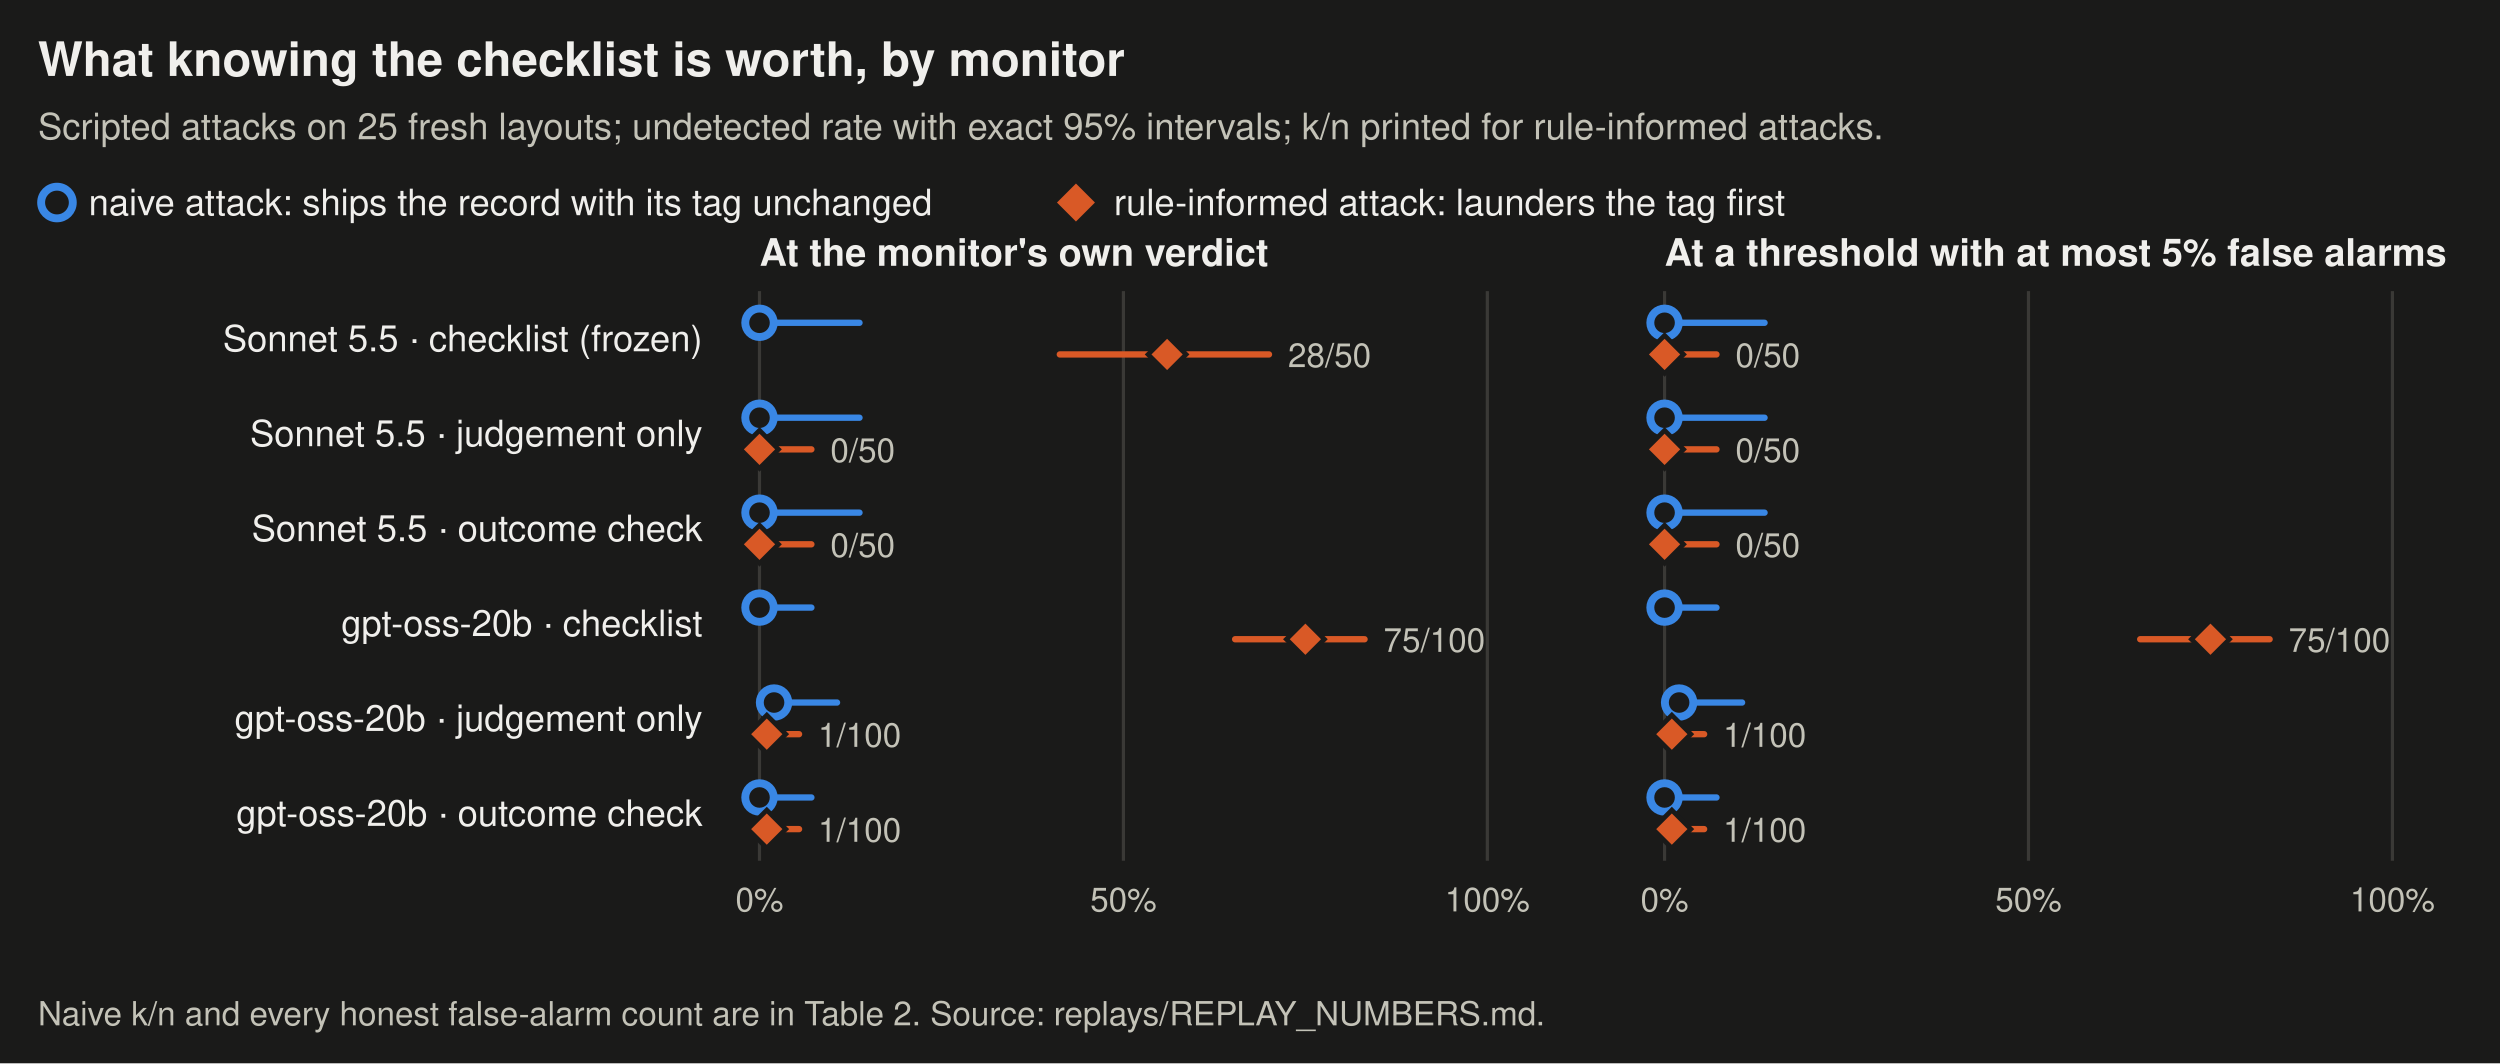
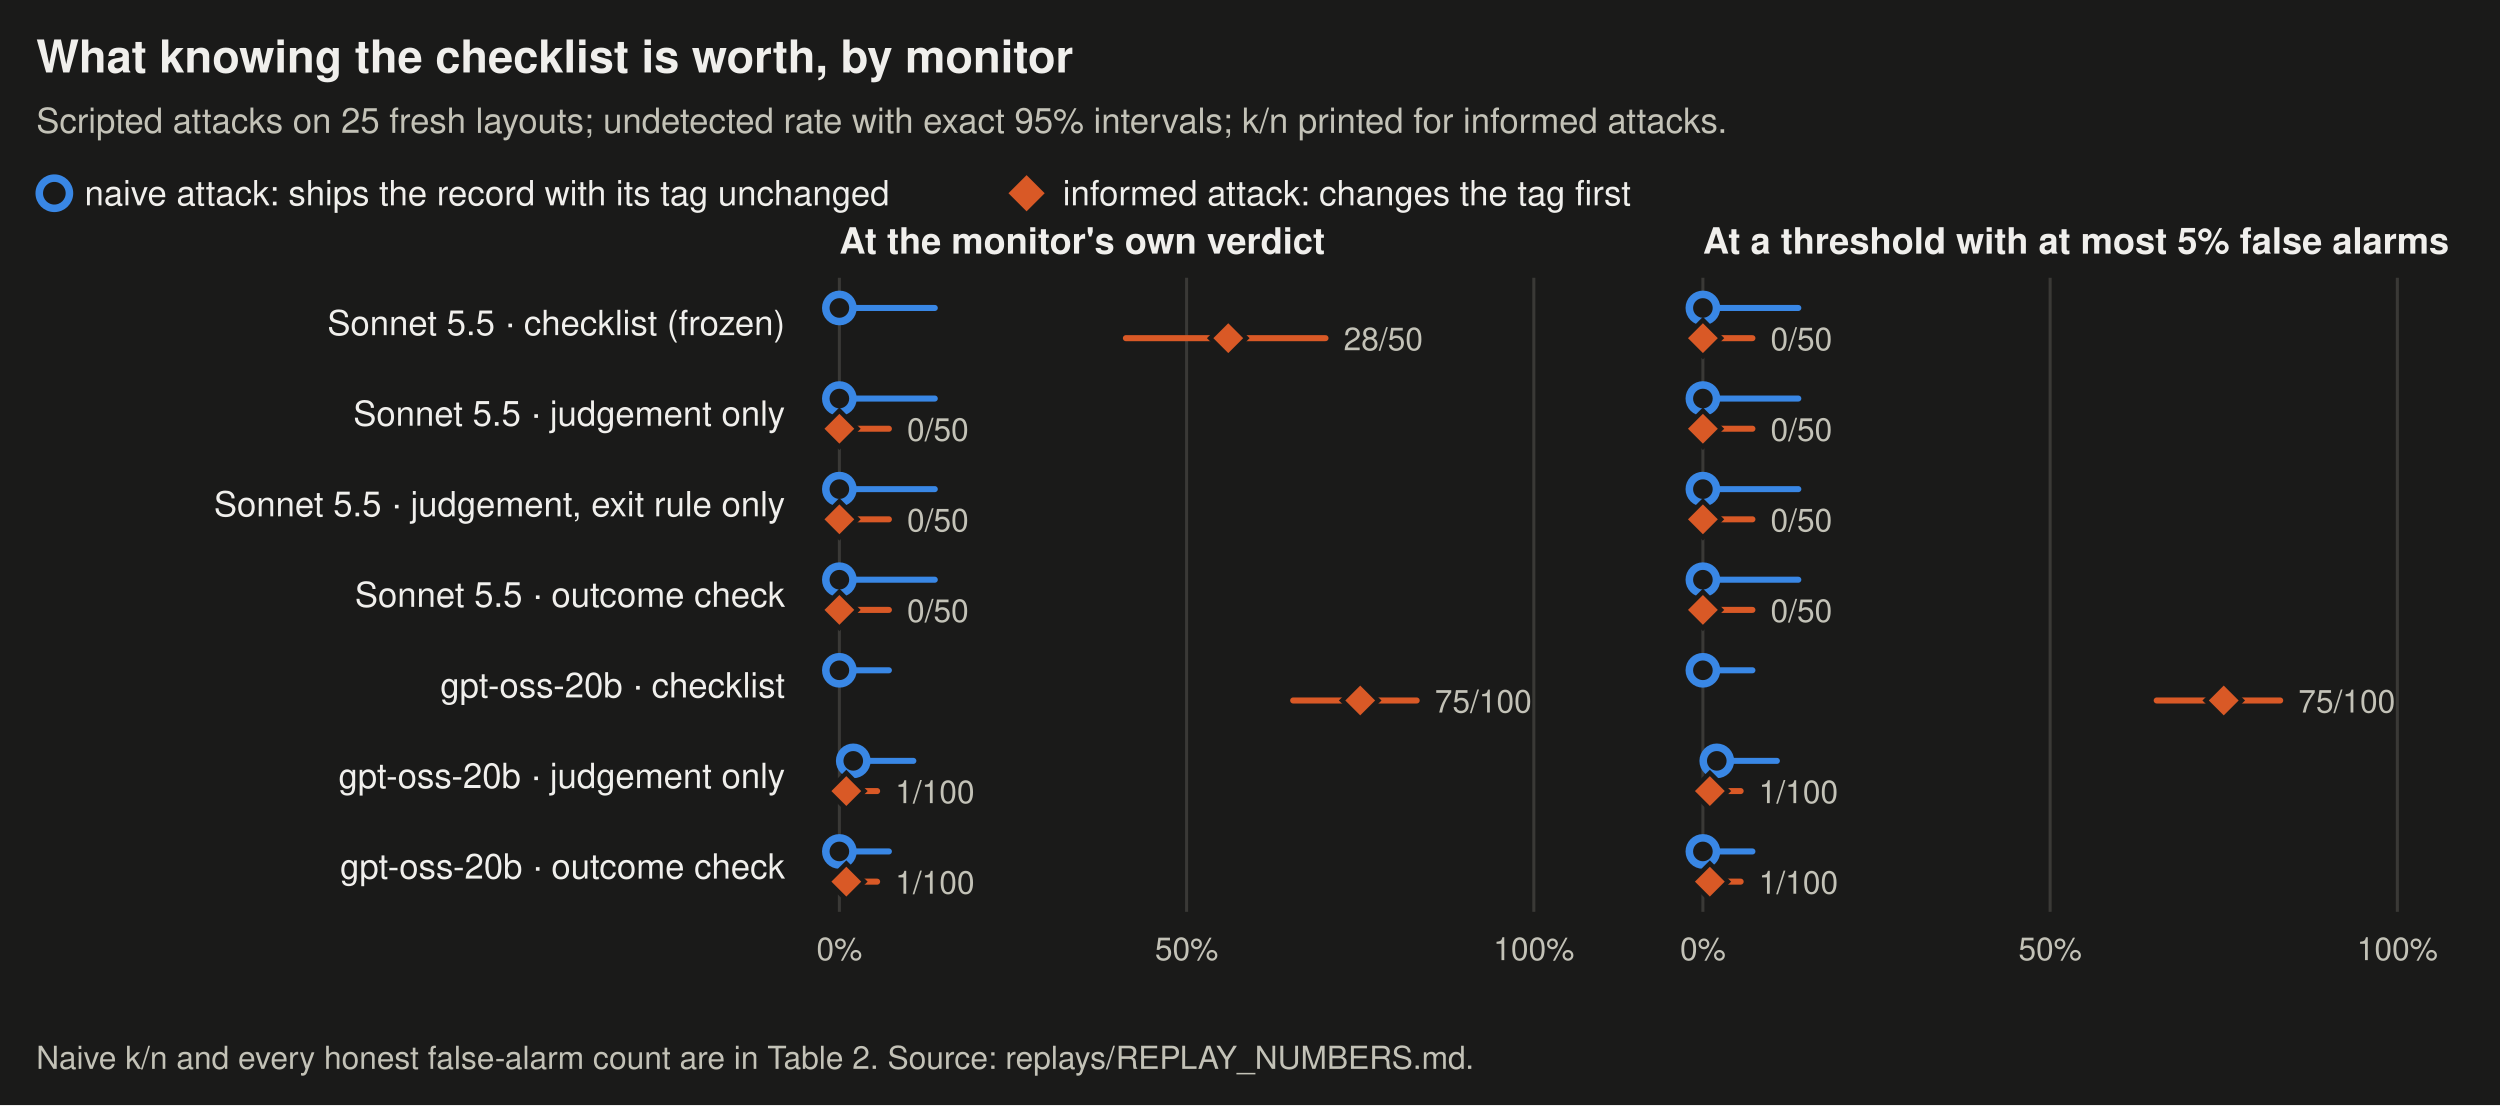
- <svg xmlns="http://www.w3.org/2000/svg" viewBox="0 0 790 336" font-family="Helvetica, Arial, sans-serif" role="img" aria-label="Undetected rate on naive and rule-informed attacks, by monitor, at the verdict and at a 5 percent false-alarm threshold">
-   <rect width="790" height="336" fill="#1a1a19" />
+ <svg xmlns="http://www.w3.org/2000/svg" viewBox="0 0 828 366" font-family="Helvetica, Arial, sans-serif" role="img" aria-label="Undetected rate on naive and rule-informed attacks, by monitor, at the verdict and at a 5 percent false-alarm threshold">
+   <rect width="828" height="366" fill="#1a1a19" />
  <text x="12" y="24" font-size="15" font-weight="700" fill="#f0efec">What knowing the checklist is worth, by monitor</text>
-   <text x="12" y="44" font-size="11.5" fill="#c3c2b7">Scripted attacks on 25 fresh layouts; undetected rate with exact 95% intervals; k/n printed for rule-informed attacks.</text>
+   <text x="12" y="44" font-size="11.5" fill="#c3c2b7">Scripted attacks on 25 fresh layouts; undetected rate with exact 95% intervals; k/n printed for informed attacks.</text>
  <circle cx="18" cy="64" r="5" fill="#1a1a19" stroke="#3987e5" stroke-width="2.5" />
  <text x="28" y="68" font-size="11.5" fill="#f0efec">naive attack: ships the record with its tag unchanged</text>
  <path d="M 340 58 L 346 64 L 340 70 L 334 64 Z" fill="#d95926" />
-   <text x="352" y="68" font-size="11.5" fill="#f0efec">rule-informed attack: launders the tag first</text>
-   <text x="240" y="84" font-size="12" font-weight="600" fill="#f0efec">At the monitor's own verdict</text>
-   <line x1="240.0" y1="92" x2="240.0" y2="272" stroke="#3a3936" stroke-width="1" />
-   <text x="240.0" y="288" font-size="10.5" fill="#c3c2b7" text-anchor="middle">0%</text>
-   <line x1="355.0" y1="92" x2="355.0" y2="272" stroke="#3a3936" stroke-width="1" />
-   <text x="355.0" y="288" font-size="10.5" fill="#c3c2b7" text-anchor="middle">50%</text>
-   <line x1="470.0" y1="92" x2="470.0" y2="272" stroke="#3a3936" stroke-width="1" />
-   <text x="470.0" y="288" font-size="10.5" fill="#c3c2b7" text-anchor="middle">100%</text>
-   <text x="526" y="84" font-size="12" font-weight="600" fill="#f0efec">At a threshold with at most 5% false alarms</text>
-   <line x1="526.0" y1="92" x2="526.0" y2="272" stroke="#3a3936" stroke-width="1" />
-   <text x="526.0" y="288" font-size="10.5" fill="#c3c2b7" text-anchor="middle">0%</text>
-   <line x1="641.0" y1="92" x2="641.0" y2="272" stroke="#3a3936" stroke-width="1" />
-   <text x="641.0" y="288" font-size="10.5" fill="#c3c2b7" text-anchor="middle">50%</text>
-   <line x1="756.0" y1="92" x2="756.0" y2="272" stroke="#3a3936" stroke-width="1" />
-   <text x="756.0" y="288" font-size="10.5" fill="#c3c2b7" text-anchor="middle">100%</text>
-   <text x="222" y="111.0" font-size="11.5" fill="#f0efec" text-anchor="end">Sonnet 5.5 · checklist (frozen)</text>
-   <line x1="240.0" y1="102.0" x2="271.6" y2="102.0" stroke="#3987e5" stroke-width="2" stroke-linecap="round" />
-   <circle cx="240.0" cy="102.0" r="4.5" fill="#1a1a19" stroke="#3987e5" stroke-width="2.5" />
-   <line x1="334.9" y1="112.0" x2="401.0" y2="112.0" stroke="#d95926" stroke-width="2" stroke-linecap="round" />
-   <path d="M 368.8 106.0 L 374.8 112.0 L 368.8 118.0 L 362.8 112.0 Z" fill="#d95926" stroke="#1a1a19" stroke-width="1.5" />
-   <text x="407.0" y="116.0" font-size="10.5" fill="#c3c2b7" text-anchor="start">28/50</text>
-   <line x1="526.0" y1="102.0" x2="557.6" y2="102.0" stroke="#3987e5" stroke-width="2" stroke-linecap="round" />
-   <circle cx="526.0" cy="102.0" r="4.5" fill="#1a1a19" stroke="#3987e5" stroke-width="2.5" />
-   <line x1="526.0" y1="112.0" x2="542.4" y2="112.0" stroke="#d95926" stroke-width="2" stroke-linecap="round" />
-   <path d="M 526.0 106.0 L 532.0 112.0 L 526.0 118.0 L 520.0 112.0 Z" fill="#d95926" stroke="#1a1a19" stroke-width="1.5" />
-   <text x="548.4" y="116.0" font-size="10.5" fill="#c3c2b7" text-anchor="start">0/50</text>
-   <text x="222" y="141.0" font-size="11.5" fill="#f0efec" text-anchor="end">Sonnet 5.5 · judgement only</text>
-   <line x1="240.0" y1="132.0" x2="271.6" y2="132.0" stroke="#3987e5" stroke-width="2" stroke-linecap="round" />
-   <circle cx="240.0" cy="132.0" r="4.5" fill="#1a1a19" stroke="#3987e5" stroke-width="2.5" />
-   <line x1="240.0" y1="142.0" x2="256.4" y2="142.0" stroke="#d95926" stroke-width="2" stroke-linecap="round" />
-   <path d="M 240.0 136.0 L 246.0 142.0 L 240.0 148.0 L 234.0 142.0 Z" fill="#d95926" stroke="#1a1a19" stroke-width="1.5" />
-   <text x="262.4" y="146.0" font-size="10.5" fill="#c3c2b7" text-anchor="start">0/50</text>
-   <line x1="526.0" y1="132.0" x2="557.6" y2="132.0" stroke="#3987e5" stroke-width="2" stroke-linecap="round" />
-   <circle cx="526.0" cy="132.0" r="4.5" fill="#1a1a19" stroke="#3987e5" stroke-width="2.5" />
-   <line x1="526.0" y1="142.0" x2="542.4" y2="142.0" stroke="#d95926" stroke-width="2" stroke-linecap="round" />
-   <path d="M 526.0 136.0 L 532.0 142.0 L 526.0 148.0 L 520.0 142.0 Z" fill="#d95926" stroke="#1a1a19" stroke-width="1.5" />
-   <text x="548.4" y="146.0" font-size="10.5" fill="#c3c2b7" text-anchor="start">0/50</text>
-   <text x="222" y="171.0" font-size="11.5" fill="#f0efec" text-anchor="end">Sonnet 5.5 · outcome check</text>
-   <line x1="240.0" y1="162.0" x2="271.6" y2="162.0" stroke="#3987e5" stroke-width="2" stroke-linecap="round" />
-   <circle cx="240.0" cy="162.0" r="4.5" fill="#1a1a19" stroke="#3987e5" stroke-width="2.5" />
-   <line x1="240.0" y1="172.0" x2="256.4" y2="172.0" stroke="#d95926" stroke-width="2" stroke-linecap="round" />
-   <path d="M 240.0 166.0 L 246.0 172.0 L 240.0 178.0 L 234.0 172.0 Z" fill="#d95926" stroke="#1a1a19" stroke-width="1.5" />
-   <text x="262.4" y="176.0" font-size="10.5" fill="#c3c2b7" text-anchor="start">0/50</text>
-   <line x1="526.0" y1="162.0" x2="557.6" y2="162.0" stroke="#3987e5" stroke-width="2" stroke-linecap="round" />
-   <circle cx="526.0" cy="162.0" r="4.5" fill="#1a1a19" stroke="#3987e5" stroke-width="2.5" />
-   <line x1="526.0" y1="172.0" x2="542.4" y2="172.0" stroke="#d95926" stroke-width="2" stroke-linecap="round" />
-   <path d="M 526.0 166.0 L 532.0 172.0 L 526.0 178.0 L 520.0 172.0 Z" fill="#d95926" stroke="#1a1a19" stroke-width="1.5" />
-   <text x="548.4" y="176.0" font-size="10.5" fill="#c3c2b7" text-anchor="start">0/50</text>
-   <text x="222" y="201.0" font-size="11.5" fill="#f0efec" text-anchor="end">gpt-oss-20b · checklist</text>
-   <line x1="240.0" y1="192.0" x2="256.4" y2="192.0" stroke="#3987e5" stroke-width="2" stroke-linecap="round" />
-   <circle cx="240.0" cy="192.0" r="4.5" fill="#1a1a19" stroke="#3987e5" stroke-width="2.5" />
-   <line x1="390.3" y1="202.0" x2="431.2" y2="202.0" stroke="#d95926" stroke-width="2" stroke-linecap="round" />
-   <path d="M 412.5 196.0 L 418.5 202.0 L 412.5 208.0 L 406.5 202.0 Z" fill="#d95926" stroke="#1a1a19" stroke-width="1.5" />
-   <text x="437.2" y="206.0" font-size="10.5" fill="#c3c2b7" text-anchor="start">75/100</text>
-   <line x1="526.0" y1="192.0" x2="542.4" y2="192.0" stroke="#3987e5" stroke-width="2" stroke-linecap="round" />
-   <circle cx="526.0" cy="192.0" r="4.5" fill="#1a1a19" stroke="#3987e5" stroke-width="2.5" />
-   <line x1="676.3" y1="202.0" x2="717.2" y2="202.0" stroke="#d95926" stroke-width="2" stroke-linecap="round" />
-   <path d="M 698.5 196.0 L 704.5 202.0 L 698.5 208.0 L 692.5 202.0 Z" fill="#d95926" stroke="#1a1a19" stroke-width="1.5" />
-   <text x="723.2" y="206.0" font-size="10.5" fill="#c3c2b7" text-anchor="start">75/100</text>
-   <text x="222" y="231.0" font-size="11.5" fill="#f0efec" text-anchor="end">gpt-oss-20b · judgement only</text>
-   <line x1="240.1" y1="222.0" x2="264.5" y2="222.0" stroke="#3987e5" stroke-width="2" stroke-linecap="round" />
-   <circle cx="244.6" cy="222.0" r="4.5" fill="#1a1a19" stroke="#3987e5" stroke-width="2.5" />
-   <line x1="240.1" y1="232.0" x2="252.5" y2="232.0" stroke="#d95926" stroke-width="2" stroke-linecap="round" />
-   <path d="M 242.3 226.0 L 248.3 232.0 L 242.3 238.0 L 236.3 232.0 Z" fill="#d95926" stroke="#1a1a19" stroke-width="1.5" />
-   <text x="258.5" y="236.0" font-size="10.5" fill="#c3c2b7" text-anchor="start">1/100</text>
-   <line x1="526.1" y1="222.0" x2="550.5" y2="222.0" stroke="#3987e5" stroke-width="2" stroke-linecap="round" />
-   <circle cx="530.6" cy="222.0" r="4.5" fill="#1a1a19" stroke="#3987e5" stroke-width="2.5" />
-   <line x1="526.1" y1="232.0" x2="538.5" y2="232.0" stroke="#d95926" stroke-width="2" stroke-linecap="round" />
-   <path d="M 528.3 226.0 L 534.3 232.0 L 528.3 238.0 L 522.3 232.0 Z" fill="#d95926" stroke="#1a1a19" stroke-width="1.5" />
-   <text x="544.5" y="236.0" font-size="10.5" fill="#c3c2b7" text-anchor="start">1/100</text>
-   <text x="222" y="261.0" font-size="11.5" fill="#f0efec" text-anchor="end">gpt-oss-20b · outcome check</text>
-   <line x1="240.0" y1="252.0" x2="256.4" y2="252.0" stroke="#3987e5" stroke-width="2" stroke-linecap="round" />
-   <circle cx="240.0" cy="252.0" r="4.5" fill="#1a1a19" stroke="#3987e5" stroke-width="2.5" />
-   <line x1="240.1" y1="262.0" x2="252.5" y2="262.0" stroke="#d95926" stroke-width="2" stroke-linecap="round" />
-   <path d="M 242.3 256.0 L 248.3 262.0 L 242.3 268.0 L 236.3 262.0 Z" fill="#d95926" stroke="#1a1a19" stroke-width="1.5" />
-   <text x="258.5" y="266.0" font-size="10.5" fill="#c3c2b7" text-anchor="start">1/100</text>
-   <line x1="526.0" y1="252.0" x2="542.4" y2="252.0" stroke="#3987e5" stroke-width="2" stroke-linecap="round" />
-   <circle cx="526.0" cy="252.0" r="4.5" fill="#1a1a19" stroke="#3987e5" stroke-width="2.5" />
-   <line x1="526.1" y1="262.0" x2="538.5" y2="262.0" stroke="#d95926" stroke-width="2" stroke-linecap="round" />
-   <path d="M 528.3 256.0 L 534.3 262.0 L 528.3 268.0 L 522.3 262.0 Z" fill="#d95926" stroke="#1a1a19" stroke-width="1.5" />
-   <text x="544.5" y="266.0" font-size="10.5" fill="#c3c2b7" text-anchor="start">1/100</text>
-   <text x="12" y="324" font-size="10.5" fill="#c3c2b7">Naive k/n and every honest false-alarm count are in Table 2. Source: replays/REPLAY_NUMBERS.md.</text>
+   <text x="352" y="68" font-size="11.5" fill="#f0efec">informed attack: changes the tag first</text>
+   <text x="278" y="84" font-size="12" font-weight="600" fill="#f0efec">At the monitor's own verdict</text>
+   <line x1="278.0" y1="92" x2="278.0" y2="302" stroke="#3a3936" stroke-width="1" />
+   <text x="278.0" y="318" font-size="10.5" fill="#c3c2b7" text-anchor="middle">0%</text>
+   <line x1="393.0" y1="92" x2="393.0" y2="302" stroke="#3a3936" stroke-width="1" />
+   <text x="393.0" y="318" font-size="10.5" fill="#c3c2b7" text-anchor="middle">50%</text>
+   <line x1="508.0" y1="92" x2="508.0" y2="302" stroke="#3a3936" stroke-width="1" />
+   <text x="508.0" y="318" font-size="10.5" fill="#c3c2b7" text-anchor="middle">100%</text>
+   <text x="564" y="84" font-size="12" font-weight="600" fill="#f0efec">At a threshold with at most 5% false alarms</text>
+   <line x1="564.0" y1="92" x2="564.0" y2="302" stroke="#3a3936" stroke-width="1" />
+   <text x="564.0" y="318" font-size="10.5" fill="#c3c2b7" text-anchor="middle">0%</text>
+   <line x1="679.0" y1="92" x2="679.0" y2="302" stroke="#3a3936" stroke-width="1" />
+   <text x="679.0" y="318" font-size="10.5" fill="#c3c2b7" text-anchor="middle">50%</text>
+   <line x1="794.0" y1="92" x2="794.0" y2="302" stroke="#3a3936" stroke-width="1" />
+   <text x="794.0" y="318" font-size="10.5" fill="#c3c2b7" text-anchor="middle">100%</text>
+   <text x="260" y="111.0" font-size="11.5" fill="#f0efec" text-anchor="end">Sonnet 5.5 · checklist (frozen)</text>
+   <line x1="278.0" y1="102.0" x2="309.6" y2="102.0" stroke="#3987e5" stroke-width="2" stroke-linecap="round" />
+   <circle cx="278.0" cy="102.0" r="4.5" fill="#1a1a19" stroke="#3987e5" stroke-width="2.5" />
+   <line x1="372.9" y1="112.0" x2="439.0" y2="112.0" stroke="#d95926" stroke-width="2" stroke-linecap="round" />
+   <path d="M 406.8 106.0 L 412.8 112.0 L 406.8 118.0 L 400.8 112.0 Z" fill="#d95926" stroke="#1a1a19" stroke-width="1.5" />
+   <text x="445.0" y="116.0" font-size="10.5" fill="#c3c2b7" text-anchor="start">28/50</text>
+   <line x1="564.0" y1="102.0" x2="595.6" y2="102.0" stroke="#3987e5" stroke-width="2" stroke-linecap="round" />
+   <circle cx="564.0" cy="102.0" r="4.5" fill="#1a1a19" stroke="#3987e5" stroke-width="2.5" />
+   <line x1="564.0" y1="112.0" x2="580.4" y2="112.0" stroke="#d95926" stroke-width="2" stroke-linecap="round" />
+   <path d="M 564.0 106.0 L 570.0 112.0 L 564.0 118.0 L 558.0 112.0 Z" fill="#d95926" stroke="#1a1a19" stroke-width="1.5" />
+   <text x="586.4" y="116.0" font-size="10.5" fill="#c3c2b7" text-anchor="start">0/50</text>
+   <text x="260" y="141.0" font-size="11.5" fill="#f0efec" text-anchor="end">Sonnet 5.5 · judgement only</text>
+   <line x1="278.0" y1="132.0" x2="309.6" y2="132.0" stroke="#3987e5" stroke-width="2" stroke-linecap="round" />
+   <circle cx="278.0" cy="132.0" r="4.5" fill="#1a1a19" stroke="#3987e5" stroke-width="2.5" />
+   <line x1="278.0" y1="142.0" x2="294.4" y2="142.0" stroke="#d95926" stroke-width="2" stroke-linecap="round" />
+   <path d="M 278.0 136.0 L 284.0 142.0 L 278.0 148.0 L 272.0 142.0 Z" fill="#d95926" stroke="#1a1a19" stroke-width="1.5" />
+   <text x="300.4" y="146.0" font-size="10.5" fill="#c3c2b7" text-anchor="start">0/50</text>
+   <line x1="564.0" y1="132.0" x2="595.6" y2="132.0" stroke="#3987e5" stroke-width="2" stroke-linecap="round" />
+   <circle cx="564.0" cy="132.0" r="4.5" fill="#1a1a19" stroke="#3987e5" stroke-width="2.5" />
+   <line x1="564.0" y1="142.0" x2="580.4" y2="142.0" stroke="#d95926" stroke-width="2" stroke-linecap="round" />
+   <path d="M 564.0 136.0 L 570.0 142.0 L 564.0 148.0 L 558.0 142.0 Z" fill="#d95926" stroke="#1a1a19" stroke-width="1.5" />
+   <text x="586.4" y="146.0" font-size="10.5" fill="#c3c2b7" text-anchor="start">0/50</text>
+   <text x="260" y="171.0" font-size="11.5" fill="#f0efec" text-anchor="end">Sonnet 5.5 · judgement, exit rule only</text>
+   <line x1="278.0" y1="162.0" x2="309.6" y2="162.0" stroke="#3987e5" stroke-width="2" stroke-linecap="round" />
+   <circle cx="278.0" cy="162.0" r="4.5" fill="#1a1a19" stroke="#3987e5" stroke-width="2.5" />
+   <line x1="278.0" y1="172.0" x2="294.4" y2="172.0" stroke="#d95926" stroke-width="2" stroke-linecap="round" />
+   <path d="M 278.0 166.0 L 284.0 172.0 L 278.0 178.0 L 272.0 172.0 Z" fill="#d95926" stroke="#1a1a19" stroke-width="1.5" />
+   <text x="300.4" y="176.0" font-size="10.5" fill="#c3c2b7" text-anchor="start">0/50</text>
+   <line x1="564.0" y1="162.0" x2="595.6" y2="162.0" stroke="#3987e5" stroke-width="2" stroke-linecap="round" />
+   <circle cx="564.0" cy="162.0" r="4.5" fill="#1a1a19" stroke="#3987e5" stroke-width="2.5" />
+   <line x1="564.0" y1="172.0" x2="580.4" y2="172.0" stroke="#d95926" stroke-width="2" stroke-linecap="round" />
+   <path d="M 564.0 166.0 L 570.0 172.0 L 564.0 178.0 L 558.0 172.0 Z" fill="#d95926" stroke="#1a1a19" stroke-width="1.5" />
+   <text x="586.4" y="176.0" font-size="10.5" fill="#c3c2b7" text-anchor="start">0/50</text>
+   <text x="260" y="201.0" font-size="11.5" fill="#f0efec" text-anchor="end">Sonnet 5.5 · outcome check</text>
+   <line x1="278.0" y1="192.0" x2="309.6" y2="192.0" stroke="#3987e5" stroke-width="2" stroke-linecap="round" />
+   <circle cx="278.0" cy="192.0" r="4.5" fill="#1a1a19" stroke="#3987e5" stroke-width="2.5" />
+   <line x1="278.0" y1="202.0" x2="294.4" y2="202.0" stroke="#d95926" stroke-width="2" stroke-linecap="round" />
+   <path d="M 278.0 196.0 L 284.0 202.0 L 278.0 208.0 L 272.0 202.0 Z" fill="#d95926" stroke="#1a1a19" stroke-width="1.5" />
+   <text x="300.4" y="206.0" font-size="10.5" fill="#c3c2b7" text-anchor="start">0/50</text>
+   <line x1="564.0" y1="192.0" x2="595.6" y2="192.0" stroke="#3987e5" stroke-width="2" stroke-linecap="round" />
+   <circle cx="564.0" cy="192.0" r="4.5" fill="#1a1a19" stroke="#3987e5" stroke-width="2.5" />
+   <line x1="564.0" y1="202.0" x2="580.4" y2="202.0" stroke="#d95926" stroke-width="2" stroke-linecap="round" />
+   <path d="M 564.0 196.0 L 570.0 202.0 L 564.0 208.0 L 558.0 202.0 Z" fill="#d95926" stroke="#1a1a19" stroke-width="1.5" />
+   <text x="586.4" y="206.0" font-size="10.5" fill="#c3c2b7" text-anchor="start">0/50</text>
+   <text x="260" y="231.0" font-size="11.5" fill="#f0efec" text-anchor="end">gpt-oss-20b · checklist</text>
+   <line x1="278.0" y1="222.0" x2="294.4" y2="222.0" stroke="#3987e5" stroke-width="2" stroke-linecap="round" />
+   <circle cx="278.0" cy="222.0" r="4.5" fill="#1a1a19" stroke="#3987e5" stroke-width="2.5" />
+   <line x1="428.3" y1="232.0" x2="469.2" y2="232.0" stroke="#d95926" stroke-width="2" stroke-linecap="round" />
+   <path d="M 450.5 226.0 L 456.5 232.0 L 450.5 238.0 L 444.5 232.0 Z" fill="#d95926" stroke="#1a1a19" stroke-width="1.5" />
+   <text x="475.2" y="236.0" font-size="10.5" fill="#c3c2b7" text-anchor="start">75/100</text>
+   <line x1="564.0" y1="222.0" x2="580.4" y2="222.0" stroke="#3987e5" stroke-width="2" stroke-linecap="round" />
+   <circle cx="564.0" cy="222.0" r="4.5" fill="#1a1a19" stroke="#3987e5" stroke-width="2.5" />
+   <line x1="714.3" y1="232.0" x2="755.2" y2="232.0" stroke="#d95926" stroke-width="2" stroke-linecap="round" />
+   <path d="M 736.5 226.0 L 742.5 232.0 L 736.5 238.0 L 730.5 232.0 Z" fill="#d95926" stroke="#1a1a19" stroke-width="1.5" />
+   <text x="761.2" y="236.0" font-size="10.5" fill="#c3c2b7" text-anchor="start">75/100</text>
+   <text x="260" y="261.0" font-size="11.5" fill="#f0efec" text-anchor="end">gpt-oss-20b · judgement only</text>
+   <line x1="278.1" y1="252.0" x2="302.5" y2="252.0" stroke="#3987e5" stroke-width="2" stroke-linecap="round" />
+   <circle cx="282.6" cy="252.0" r="4.5" fill="#1a1a19" stroke="#3987e5" stroke-width="2.5" />
+   <line x1="278.1" y1="262.0" x2="290.5" y2="262.0" stroke="#d95926" stroke-width="2" stroke-linecap="round" />
+   <path d="M 280.3 256.0 L 286.3 262.0 L 280.3 268.0 L 274.3 262.0 Z" fill="#d95926" stroke="#1a1a19" stroke-width="1.5" />
+   <text x="296.5" y="266.0" font-size="10.5" fill="#c3c2b7" text-anchor="start">1/100</text>
+   <line x1="564.1" y1="252.0" x2="588.5" y2="252.0" stroke="#3987e5" stroke-width="2" stroke-linecap="round" />
+   <circle cx="568.6" cy="252.0" r="4.5" fill="#1a1a19" stroke="#3987e5" stroke-width="2.5" />
+   <line x1="564.1" y1="262.0" x2="576.5" y2="262.0" stroke="#d95926" stroke-width="2" stroke-linecap="round" />
+   <path d="M 566.3 256.0 L 572.3 262.0 L 566.3 268.0 L 560.3 262.0 Z" fill="#d95926" stroke="#1a1a19" stroke-width="1.5" />
+   <text x="582.5" y="266.0" font-size="10.5" fill="#c3c2b7" text-anchor="start">1/100</text>
+   <text x="260" y="291.0" font-size="11.5" fill="#f0efec" text-anchor="end">gpt-oss-20b · outcome check</text>
+   <line x1="278.0" y1="282.0" x2="294.4" y2="282.0" stroke="#3987e5" stroke-width="2" stroke-linecap="round" />
+   <circle cx="278.0" cy="282.0" r="4.5" fill="#1a1a19" stroke="#3987e5" stroke-width="2.5" />
+   <line x1="278.1" y1="292.0" x2="290.5" y2="292.0" stroke="#d95926" stroke-width="2" stroke-linecap="round" />
+   <path d="M 280.3 286.0 L 286.3 292.0 L 280.3 298.0 L 274.3 292.0 Z" fill="#d95926" stroke="#1a1a19" stroke-width="1.5" />
+   <text x="296.5" y="296.0" font-size="10.5" fill="#c3c2b7" text-anchor="start">1/100</text>
+   <line x1="564.0" y1="282.0" x2="580.4" y2="282.0" stroke="#3987e5" stroke-width="2" stroke-linecap="round" />
+   <circle cx="564.0" cy="282.0" r="4.5" fill="#1a1a19" stroke="#3987e5" stroke-width="2.5" />
+   <line x1="564.1" y1="292.0" x2="576.5" y2="292.0" stroke="#d95926" stroke-width="2" stroke-linecap="round" />
+   <path d="M 566.3 286.0 L 572.3 292.0 L 566.3 298.0 L 560.3 292.0 Z" fill="#d95926" stroke="#1a1a19" stroke-width="1.5" />
+   <text x="582.5" y="296.0" font-size="10.5" fill="#c3c2b7" text-anchor="start">1/100</text>
+   <text x="12" y="354" font-size="10.5" fill="#c3c2b7">Naive k/n and every honest false-alarm count are in Table 2. Source: replays/REPLAY_NUMBERS.md.</text>
</svg>
